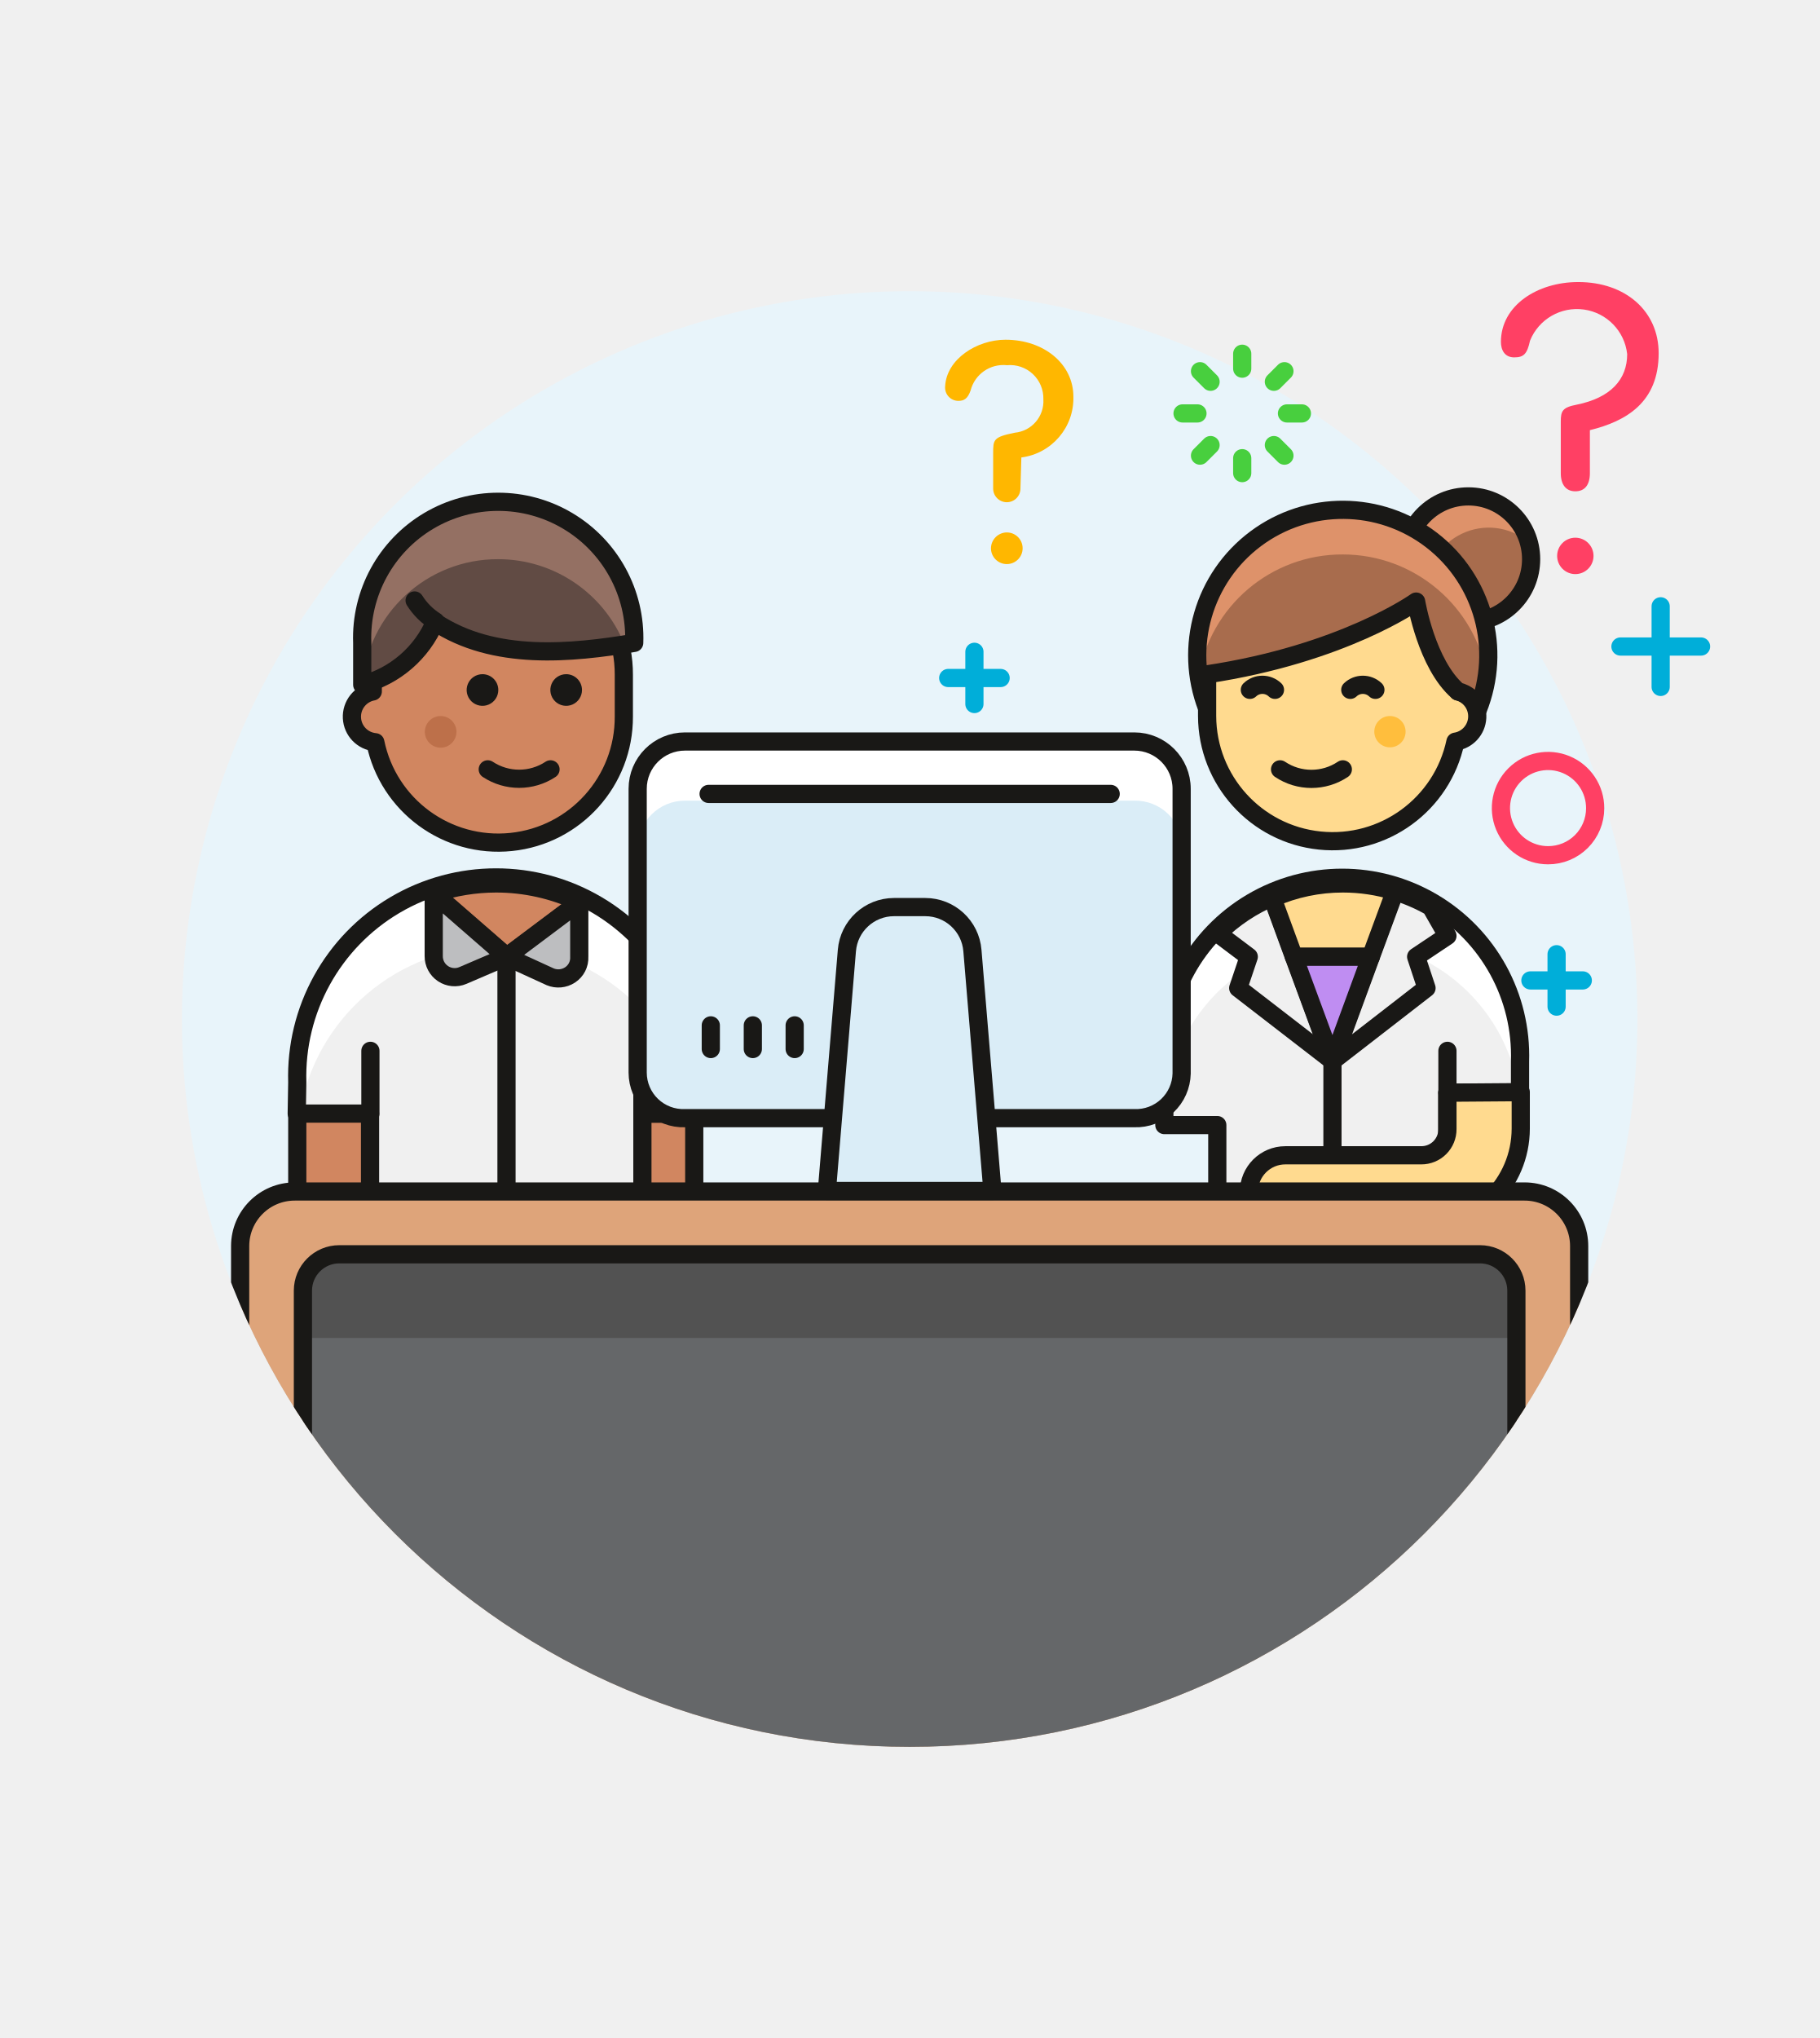
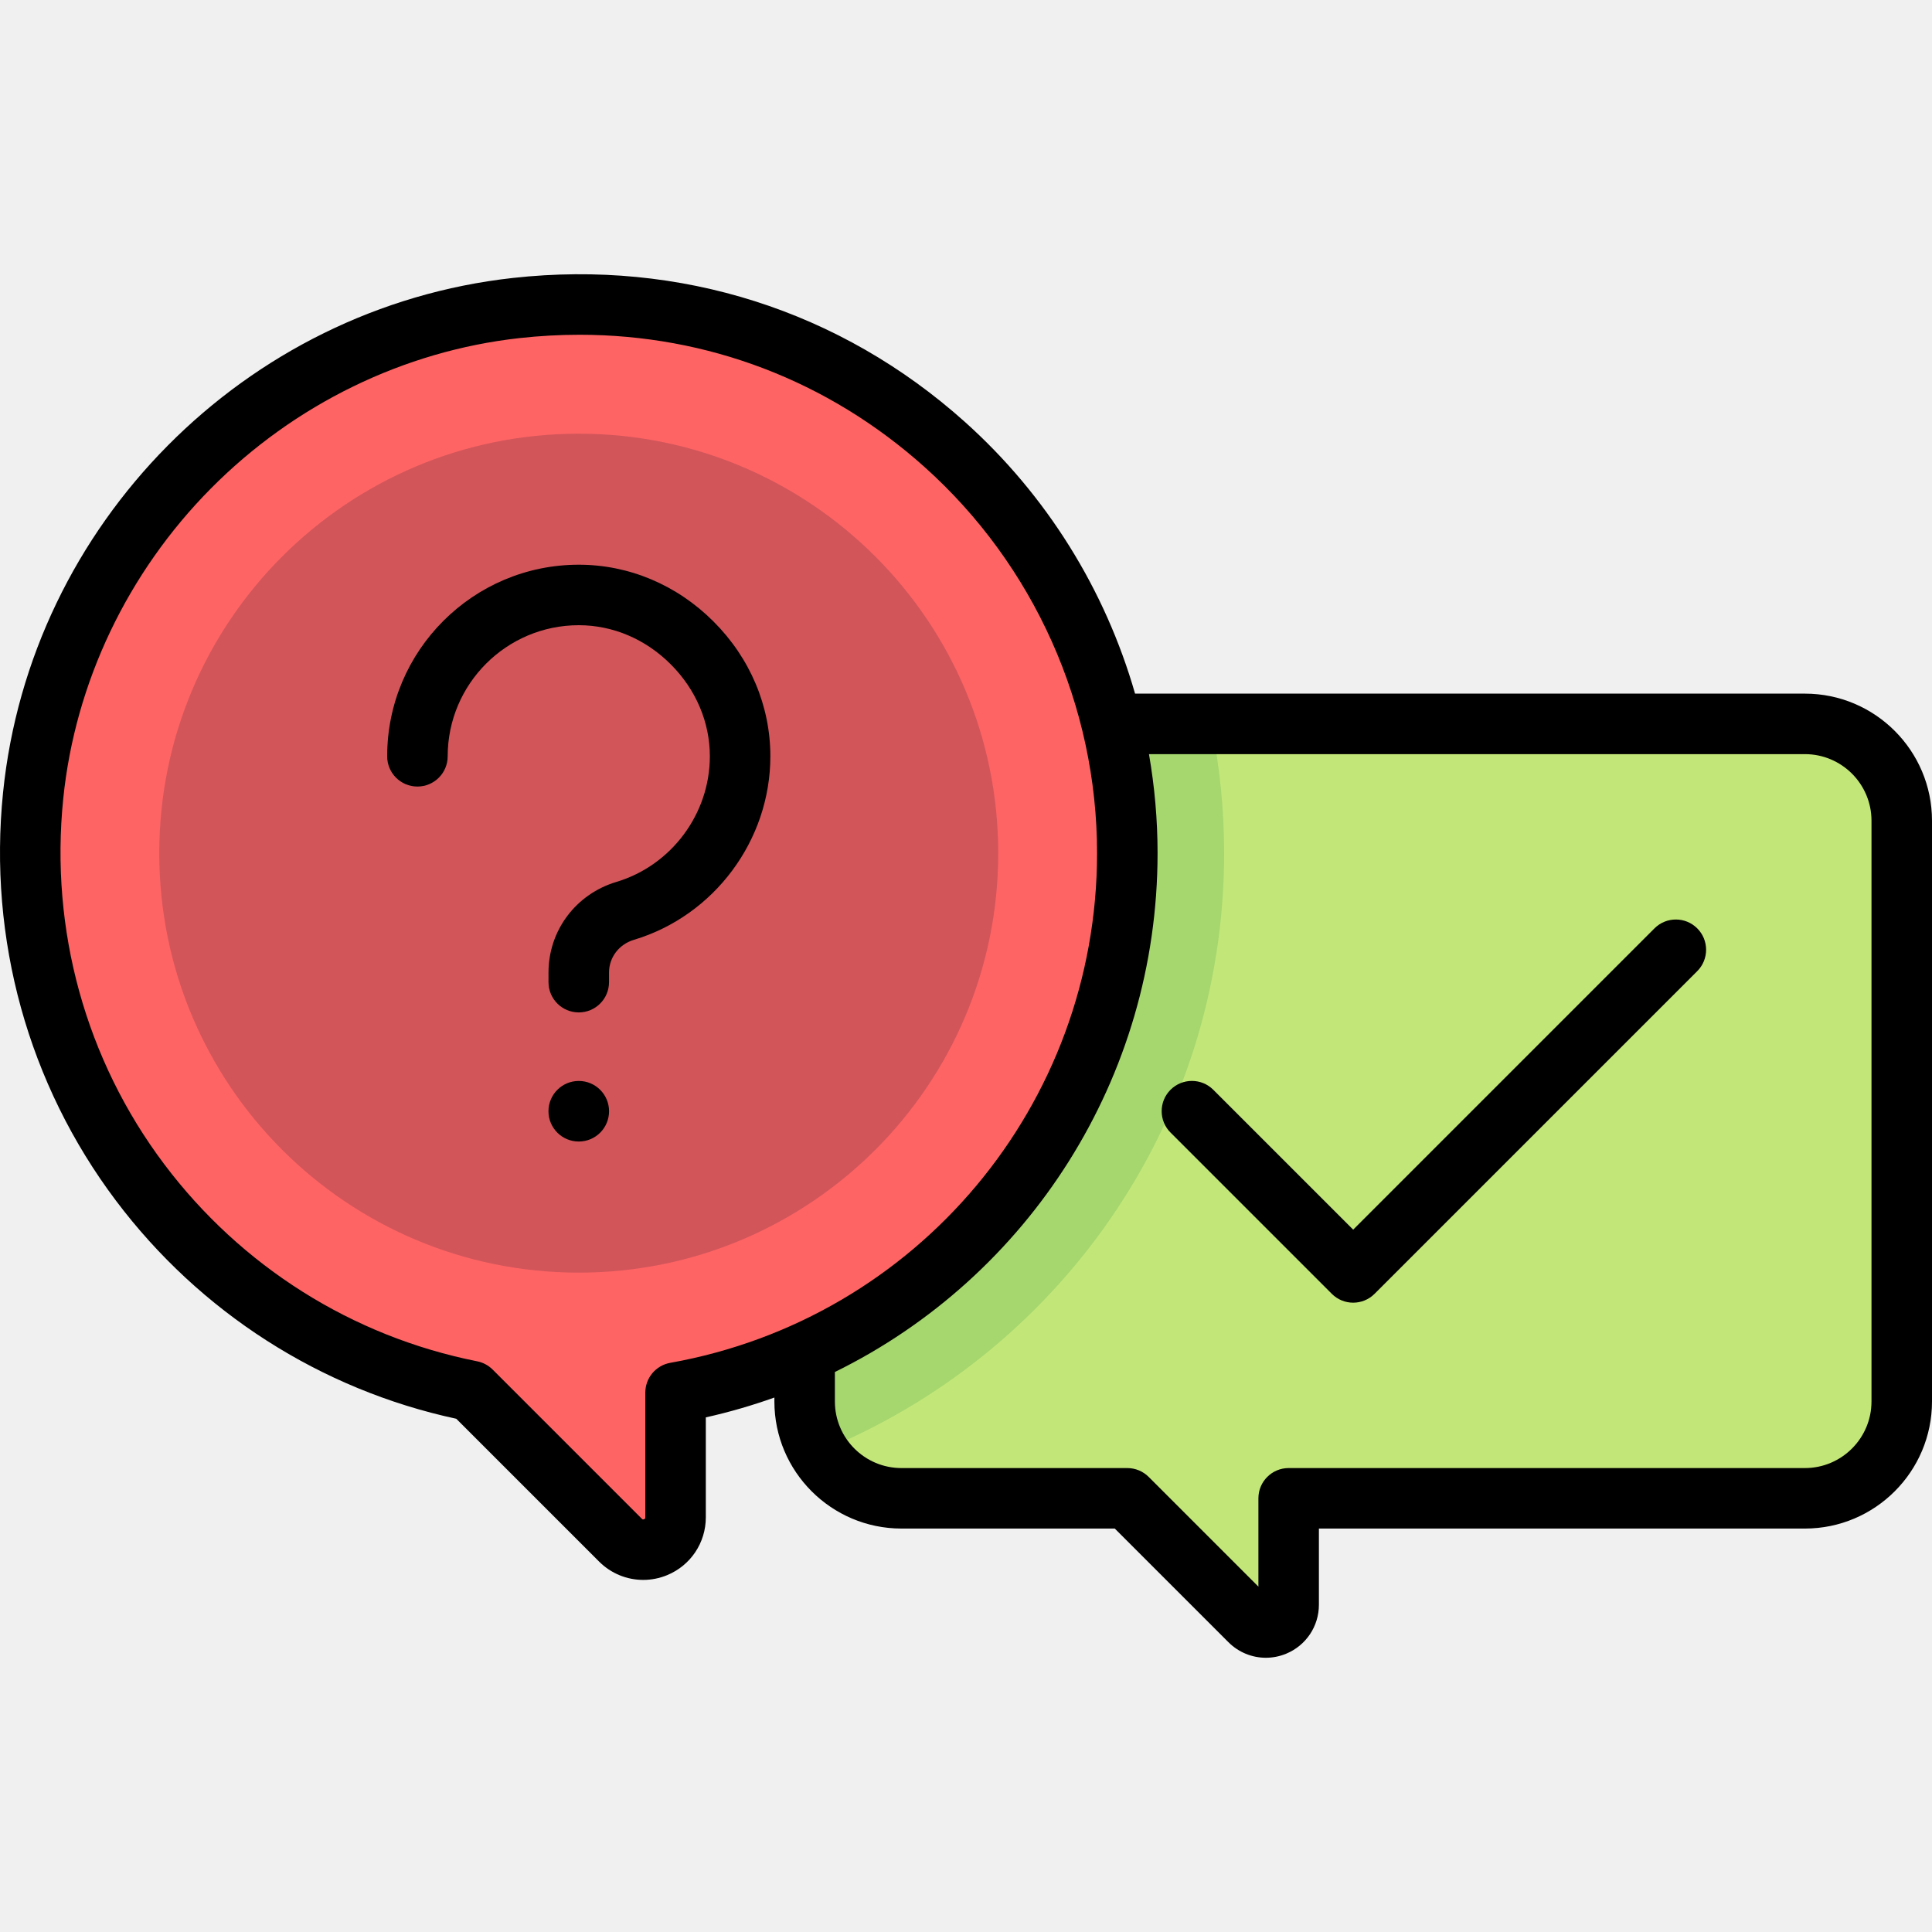
- <svg xmlns="http://www.w3.org/2000/svg" id="Multicolor" viewBox="0 0 100 112">
-   <defs>
-     <style>.cls-1,.cls-20,.cls-21,.cls-28,.cls-7{fill:none;}.cls-2{fill:#e8f4fa;}.cls-3{fill:#c0dceb;}.cls-11,.cls-4{fill:#f0f0f0;}.cls-5{fill:#a86c4d;}.cls-6{fill:#de926a;}.cls-11,.cls-12,.cls-13,.cls-18,.cls-25,.cls-28,.cls-30,.cls-7,.cls-8{stroke:#191816;}.cls-11,.cls-12,.cls-13,.cls-18,.cls-19,.cls-20,.cls-21,.cls-25,.cls-30,.cls-7,.cls-8{stroke-linecap:round;stroke-linejoin:round;}.cls-8{fill:#ffda8f;}.cls-9{fill:#fff;}.cls-10{fill:#ffbe3d;}.cls-12{fill:#bf8df2;}.cls-13{fill:#d18660;}.cls-14{fill:#191816;}.cls-15{fill:#bd704a;}.cls-16{fill:#614b44;}.cls-17{fill:#947063;}.cls-18{fill:#bdbec0;}.cls-19,.cls-23{fill:#ffb700;}.cls-19{stroke:#48cf3e;}.cls-20{stroke:#00aed9;}.cls-21{stroke:#ff4064;}.cls-22{fill:#ff4064;}.cls-24{clip-path:url(#clip-path);}.cls-25{fill:#dea47a;}.cls-26{fill:#656769;}.cls-27{fill:#525252;}.cls-28{stroke-miterlimit:10;}.cls-29,.cls-30{fill:#daedf7;}</style>
-     <clipPath id="clip-path">
-       <circle class="cls-1" cx="50" cy="56" r="40" />
-     </clipPath>
-   </defs>
-   <g id="Background">
-     <path class="cls-2" d="M90,56A40,40,0,1,0,13.56,72.5H86.44A39.85,39.85,0,0,0,90,56Z" />
-     <path class="cls-3" d="M13.56,72.5a40,40,0,0,0,72.88,0Z" />
-     <circle class="cls-1" cx="50" cy="56" r="40" />
-   </g>
-   <g id="Scene">
-     <path class="cls-4" d="M64,58.33a9.78,9.78,0,1,1,19.55,0v1.72h-4v9.78H66.91v-8H64Z" />
-     <circle class="cls-5" cx="80.71" cy="30.73" r="3.45" />
-     <path class="cls-6" d="M80.71,27.28A3.43,3.43,0,0,1,84,29.77a3.43,3.43,0,0,0-5.6,2.68,3.31,3.31,0,0,0,.15.95,3.43,3.43,0,0,1,2.15-6.12Z" />
-     <circle class="cls-7" cx="80.71" cy="30.73" r="3.45" />
-     <path class="cls-8" d="M73.24,30.15a6.9,6.9,0,0,1,6.9,6.9V38A1.41,1.41,0,0,1,80,40.76a6.9,6.9,0,0,1-13.65-1.41v-2.3A6.9,6.9,0,0,1,73.24,30.15Z" />
-     <path class="cls-9" d="M73.81,48.55a9.78,9.78,0,0,1,9.78,9.78v3.45a9.78,9.78,0,1,0-19.55,0V58.33A9.77,9.77,0,0,1,73.81,48.55Z" />
-     <path class="cls-10" d="M75.54,40.21a.86.86,0,1,0,.86-.86A.86.86,0,0,0,75.54,40.21Z" />
-     <path class="cls-7" d="M64,58.33a9.78,9.78,0,1,1,19.55,0v1.72h-4v9.78H66.91v-8H64Z" />
-     <path class="cls-7" d="M73.81,42.28a3.1,3.1,0,0,1-3.45,0" />
-     <line class="cls-7" x1="79.56" y1="57.75" x2="79.56" y2="60.05" />
-     <path class="cls-11" d="M68.64,52.58l-.58,1.72,5.18,4-3.3-9a9.61,9.61,0,0,0-3,2l0,0Z" />
-     <path class="cls-11" d="M78.41,54.3l-.57-1.72,1.72-1.15-.91-1.59a9.64,9.64,0,0,0-2-.86l-3.44,9.35Z" />
-     <path class="cls-8" d="M69.94,49.36a9.61,9.61,0,0,1,3.87-.81,9.73,9.73,0,0,1,2.87.43l-1.33,3.6H71.12Z" />
-     <polygon class="cls-12" points="75.35 52.58 73.24 58.33 71.12 52.58 75.35 52.58" />
-     <line class="cls-7" x1="73.24" y1="58.33" x2="73.24" y2="69.83" />
-     <path class="cls-8" d="M79.56,60.05v2a1.43,1.43,0,0,1-1.44,1.44H70.65a2,2,0,0,0,0,4h7.47a5.48,5.48,0,0,0,5.47-5.47v-2Z" />
-     <path class="cls-5" d="M80.14,38c-1.73-1.49-2.3-4.94-2.3-4.94s-4,2.87-11.5,4v1.83A8,8,0,1,1,81.23,39,1.44,1.44,0,0,0,80.14,38Z" />
-     <path class="cls-6" d="M73.81,30.47a8,8,0,0,0-7.93,6.74,8,8,0,1,1,15.87,0A8.05,8.05,0,0,0,73.81,30.47Z" />
-     <path class="cls-7" d="M80.14,38c-1.73-1.49-2.3-4.94-2.3-4.94s-4,2.87-11.5,4v1.83A8,8,0,1,1,81.23,39,1.44,1.44,0,0,0,80.14,38Z" />
-     <path class="cls-7" d="M68.7,37.91a1,1,0,0,1,1.38,0" />
-     <path class="cls-7" d="M74.22,37.91a1,1,0,0,1,1.38,0" />
-     <path class="cls-13" d="M34.16,73a2,2,0,0,0,4,0V61.2h-4Z" />
-     <path class="cls-13" d="M27.39,30.15a6.9,6.9,0,0,0-6.9,6.9V38a1.41,1.41,0,0,0,.14,2.79,6.9,6.9,0,0,0,13.66-1.41v-2.3A6.9,6.9,0,0,0,27.39,30.15Z" />
-     <path class="cls-4" d="M16.34,59.48a10.93,10.93,0,1,1,21.85,0V61.2H35.31v8.63h-15V61.2h-4Z" />
-     <path class="cls-9" d="M27.26,48.55A10.92,10.92,0,0,0,16.34,59.48V61.2h.13a10.93,10.93,0,0,1,21.58,0h.14V59.48A10.93,10.93,0,0,0,27.26,48.55Z" />
-     <path class="cls-7" d="M16.34,59.48a10.93,10.93,0,1,1,21.85,0V61.2H35.31v8.63h-15V61.2h-4Z" />
-     <path class="cls-14" d="M26.52,37.05a.87.87,0,1,0,.87.86.87.87,0,0,0-.87-.86Z" />
-     <path class="cls-14" d="M31.12,37.05a.87.87,0,1,0,.87.86.87.87,0,0,0-.87-.86Z" />
-     <path class="cls-15" d="M25.09,40.21a.87.87,0,1,1-.87-.86A.87.87,0,0,1,25.09,40.21Z" />
-     <path class="cls-7" d="M26.81,42.28a3.13,3.13,0,0,0,3.45,0" />
-     <path class="cls-16" d="M34.86,35.33a7.48,7.48,0,1,0-14.95,0v2.3a6,6,0,0,0,4-3.45C27.16,36.34,31.41,35.9,34.86,35.33Z" />
-     <path class="cls-17" d="M27.39,30.73a7.48,7.48,0,0,1,6.93,4.68l.54-.08a7.48,7.48,0,1,0-14.95,0v2.3h0A7.47,7.47,0,0,1,27.39,30.73Z" />
-     <path class="cls-7" d="M34.86,35.33a7.48,7.48,0,1,0-14.95,0v2.3a6,6,0,0,0,4-3.45C27.16,36.34,31.41,35.9,34.86,35.33Z" />
-     <path class="cls-7" d="M22.79,33a3.65,3.65,0,0,0,1.15,1.15" />
-     <path class="cls-13" d="M16.34,73a2,2,0,1,0,4,0V61.2h-4Z" />
-     <line class="cls-7" x1="20.36" y1="61.2" x2="20.36" y2="57.75" />
-     <line class="cls-7" x1="35.31" y1="61.2" x2="35.31" y2="57.75" />
-     <path class="cls-13" d="M27.26,48.55a10.89,10.89,0,0,0-3.39.55l4,3.48,4-3A10.77,10.77,0,0,0,27.26,48.55Z" />
-     <path class="cls-18" d="M27.84,52.58l-4-3.48,0,3.44a1.15,1.15,0,0,0,1.6,1.07Z" />
-     <path class="cls-18" d="M27.84,52.58l4-3,0,3a1.12,1.12,0,0,1-.51,1,1.17,1.17,0,0,1-1.09.1Z" />
-     <line class="cls-7" x1="27.84" y1="52.58" x2="27.84" y2="69.83" />
-     <line class="cls-19" x1="68.28" y1="20.26" x2="68.28" y2="19.44" />
-     <line class="cls-19" x1="70.02" y1="20.98" x2="70.6" y2="20.4" />
-     <line class="cls-19" x1="70.74" y1="22.72" x2="71.56" y2="22.72" />
-     <line class="cls-19" x1="70.02" y1="24.46" x2="70.6" y2="25.04" />
-     <line class="cls-19" x1="68.28" y1="25.18" x2="68.28" y2="26" />
-     <line class="cls-19" x1="66.54" y1="24.46" x2="65.96" y2="25.04" />
-     <line class="cls-19" x1="65.82" y1="22.72" x2="65" y2="22.72" />
-     <line class="cls-19" x1="66.54" y1="20.98" x2="65.96" y2="20.4" />
-     <line class="cls-20" x1="91.28" y1="37.75" x2="91.28" y2="33.32" />
-     <line class="cls-20" x1="89.07" y1="35.53" x2="93.5" y2="35.53" />
-     <line class="cls-20" x1="53.56" y1="38.69" x2="53.56" y2="35.82" />
-     <line class="cls-20" x1="52.12" y1="37.26" x2="55" y2="37.26" />
-     <line class="cls-20" x1="85.56" y1="55.32" x2="85.56" y2="52.44" />
-     <line class="cls-20" x1="84.12" y1="53.88" x2="87" y2="53.88" />
-     <path class="cls-21" d="M85.09,47a2.59,2.59,0,1,1,2.59-2.58A2.58,2.58,0,0,1,85.09,47Z" />
-     <path class="cls-22" d="M85.79,23.17c0-.58.09-.78.87-.93,1.89-.38,2.78-1.4,2.78-2.78a2.78,2.78,0,0,0-5.34-.74c-.16.74-.35.92-.87.92s-.73-.4-.73-.85c0-2,2-3.29,4.25-3.29,2.6,0,4.42,1.6,4.42,3.91,0,2.72-1.8,3.74-3.78,4.23V26c0,.66-.29,1-.8,1s-.8-.36-.8-1Zm.8,6.38a1,1,0,1,1-1,1A1,1,0,0,1,86.59,29.55Z" />
-     <path class="cls-23" d="M56.09,26.85a.75.75,0,1,1-1.5,0V24.92c0-.76,0-.9,1.19-1.14a1.74,1.74,0,0,0,1.57-1.84,1.83,1.83,0,0,0-2-1.87,1.86,1.86,0,0,0-2,1.39c-.16.45-.36.57-.67.57a.73.73,0,0,1-.73-.79c.07-1.5,1.74-2.57,3.32-2.57C57.38,18.67,59,20,59,21.8a3.28,3.28,0,0,1-2.86,3.34Zm-.75,2.41a.87.87,0,1,1-.87.87A.88.88,0,0,1,55.34,29.26Z" />
-     <g class="cls-24">
-       <rect class="cls-25" x="13.2" y="65.48" width="73.6" height="38.52" rx="3" ry="3" />
-       <rect class="cls-26" x="16.65" y="68.93" width="66.7" height="35.07" rx="2" ry="2" />
-       <path class="cls-27" d="M83.35,73.53v-2.3a2.3,2.3,0,0,0-2.3-2.3H19a2.3,2.3,0,0,0-2.3,2.3v2.3Z" />
-       <rect class="cls-28" x="16.65" y="68.93" width="66.7" height="35.07" rx="2" ry="2" />
-       <path class="cls-29" d="M62.35,61.45H37.65a2.51,2.51,0,0,1-2.6-2.5V43.35a2.6,2.6,0,0,1,2.6-2.6h24.7a2.6,2.6,0,0,1,2.6,2.6V59A2.51,2.51,0,0,1,62.35,61.45Z" />
-       <path class="cls-9" d="M62.35,40.75H37.65a2.6,2.6,0,0,0-2.6,2.6V46.6a2.6,2.6,0,0,1,2.6-2.6h24.7A2.6,2.6,0,0,1,65,46.6V43.35A2.6,2.6,0,0,0,62.35,40.75Z" />
-       <path class="cls-7" d="M62.35,61.45H37.65a2.51,2.51,0,0,1-2.6-2.5V43.35a2.6,2.6,0,0,1,2.6-2.6h24.7a2.6,2.6,0,0,1,2.6,2.6V59A2.51,2.51,0,0,1,62.35,61.45Z" />
-       <line class="cls-7" x1="38.95" y1="43.63" x2="61.05" y2="43.63" />
-       <path class="cls-30" d="M54.55,65.45h-9.1l1.1-13.21a2.6,2.6,0,0,1,2.59-2.39h1.72a2.6,2.6,0,0,1,2.59,2.39Z" />
-       <line class="cls-7" x1="39.07" y1="56.35" x2="39.07" y2="57.65" />
-       <line class="cls-7" x1="41.38" y1="56.35" x2="41.38" y2="57.65" />
-       <line class="cls-7" x1="43.68" y1="56.35" x2="43.68" y2="57.65" />
-     </g>
+ <svg xmlns="http://www.w3.org/2000/svg" height="200px" width="200px" version="1.1" id="Layer_1" viewBox="0 0 512.001 512.001" xml:space="preserve" fill="#000000">
+   <g id="SVGRepo_bgCarrier" stroke-width="0" />
+   <g id="SVGRepo_tracerCarrier" stroke-linecap="round" stroke-linejoin="round" />
+   <g id="SVGRepo_iconCarrier">
+     <path style="fill:#C3E678;" d="M238.892,191.856h239.437c14.168,0,25.654,11.485,25.654,25.654v153.924 c0,14.168-11.485,25.654-25.654,25.654H341.508v28.204c0,5.37-6.493,8.06-10.289,4.262l-32.467-32.467h-59.859 c-14.168,0-25.654-11.485-25.654-25.654V217.509C213.238,203.342,224.724,191.856,238.892,191.856z" />
+     <path style="fill:#A5D76E;" d="M213.238,217.51v153.924c0,4.893,1.443,9.42,3.82,13.311 c62.891-25.271,107.347-86.717,107.347-158.644c0-11.729-1.192-23.179-3.441-34.245h-82.072 C224.724,191.856,213.238,203.342,213.238,217.51z" />
+     <path style="fill:#FF6464;" d="M298.751,226.061c0-80.287-65.085-145.372-145.372-145.372S8.007,145.774,8.007,226.061 c0,70.326,49.942,128.979,116.292,142.452l43.785,43.785c4.04,4.04,10.949,1.179,10.949-4.535v-38.727 C247.063,356.902,298.751,297.58,298.751,226.061z" />
+     <circle style="fill:#D2555A;" cx="153.378" cy="226.097" r="111.167" />
+     <path d="M478.329,183.82H300.803c-7.9-27.511-23.412-52.593-45.133-72.042c-32.921-29.481-75.446-43.016-119.749-38.119 C64.871,81.518,8.048,138.871,0.809,210.032c-3.953,38.846,6.67,77.251,29.909,108.14c22.271,29.6,54.229,50.063,90.203,57.816 l37.845,37.844c3.177,3.178,7.395,4.861,11.698,4.86c2.138,0,4.296-0.416,6.358-1.27c6.214-2.574,10.227-8.582,10.227-15.307V375.62 c6.223-1.391,12.285-3.155,18.172-5.257v1.05c0,18.566,15.105,33.671,33.671,33.671h56.539l30.119,30.119 c2.694,2.694,6.269,4.121,9.916,4.121c1.812,0,3.641-0.353,5.389-1.076c5.267-2.182,8.67-7.275,8.67-12.976v-20.188H478.33 c18.566,0,33.671-15.105,33.671-33.671V217.489C512,198.924,496.895,183.82,478.329,183.82z M177.625,361.164 c-3.825,0.682-6.609,4.007-6.609,7.892v33.06c0,0.191,0,0.357-0.33,0.494c-0.33,0.135-0.446,0.019-0.583-0.115l-39.539-39.539 c-1.121-1.121-2.55-1.886-4.106-2.194c-33.084-6.575-62.535-25.124-82.928-52.229c-20.805-27.654-30.313-62.059-26.771-96.878 c3.121-30.685,17.014-59.873,39.119-82.19c22.109-22.32,51.16-36.479,81.805-39.868c5.332-0.59,10.628-0.882,15.885-0.882 c33.893,0,65.884,12.154,91.405,35.007c29.082,26.042,45.761,63.35,45.761,102.359C290.735,292.663,243.166,349.473,177.625,361.164 z M495.966,371.414c0,9.725-7.912,17.637-17.637,17.637H341.508c-4.427,0-8.017,3.589-8.017,8.017v23.403l-29.071-29.071 c-1.503-1.504-3.542-2.348-5.668-2.348h-59.859c-9.725,0-17.637-7.912-17.637-17.637v-7.818 c51.32-25.224,85.513-77.856,85.513-137.515c0-8.852-0.781-17.622-2.28-26.228h173.841c9.725,0,17.637,7.912,17.637,17.637V371.414z " />
+     <path d="M438.455,246.027l-79.845,79.845l-37.069-37.069c-3.131-3.131-8.207-3.131-11.337,0c-3.131,3.131-3.131,8.207,0,11.337 l42.737,42.737c1.565,1.565,3.617,2.348,5.668,2.348c2.051,0,4.104-0.782,5.668-2.348l85.513-85.513 c3.131-3.131,3.131-8.207,0-11.337C446.662,242.896,441.586,242.896,438.455,246.027z" />
+     <path d="M153.385,286.464c-0.003,0-0.007,0-0.011,0c-4.427,0-8.022,3.595-8.022,8.022c0,0.001,0,0.003,0,0.005 c0,0.002,0,0.003,0,0.005c0,4.427,3.595,8.022,8.022,8.022c0.003,0,0.007,0,0.011,0c4.427,0,8.022-3.595,8.022-8.022 c0-0.001,0-0.003,0-0.005c0-0.002,0-0.003,0-0.005C161.407,290.059,157.812,286.464,153.385,286.464z" />
+     <path d="M153.375,149.654c-27.994,0.002-50.769,22.78-50.769,50.773c0,4.427,3.589,8.017,8.017,8.017 c4.427,0,8.017-3.589,8.017-8.017c0-19.154,15.583-34.739,34.736-34.74c9.039,0,17.697,3.679,24.38,10.362 s10.363,15.342,10.363,24.381c-0.001,15.227-10.176,28.911-24.742,33.278c-10.776,3.231-18.014,12.886-18.014,24.024v2.554 c0,4.427,3.589,8.017,8.017,8.017c4.427,0,8.017-3.589,8.017-8.017v-2.554c0-4.002,2.647-7.485,6.587-8.666 c21.295-6.386,36.169-26.385,36.17-48.636c0.001-13.322-5.347-26.008-15.059-35.719 C179.382,155.001,166.697,149.653,153.375,149.654z" />
  </g>
</svg>
